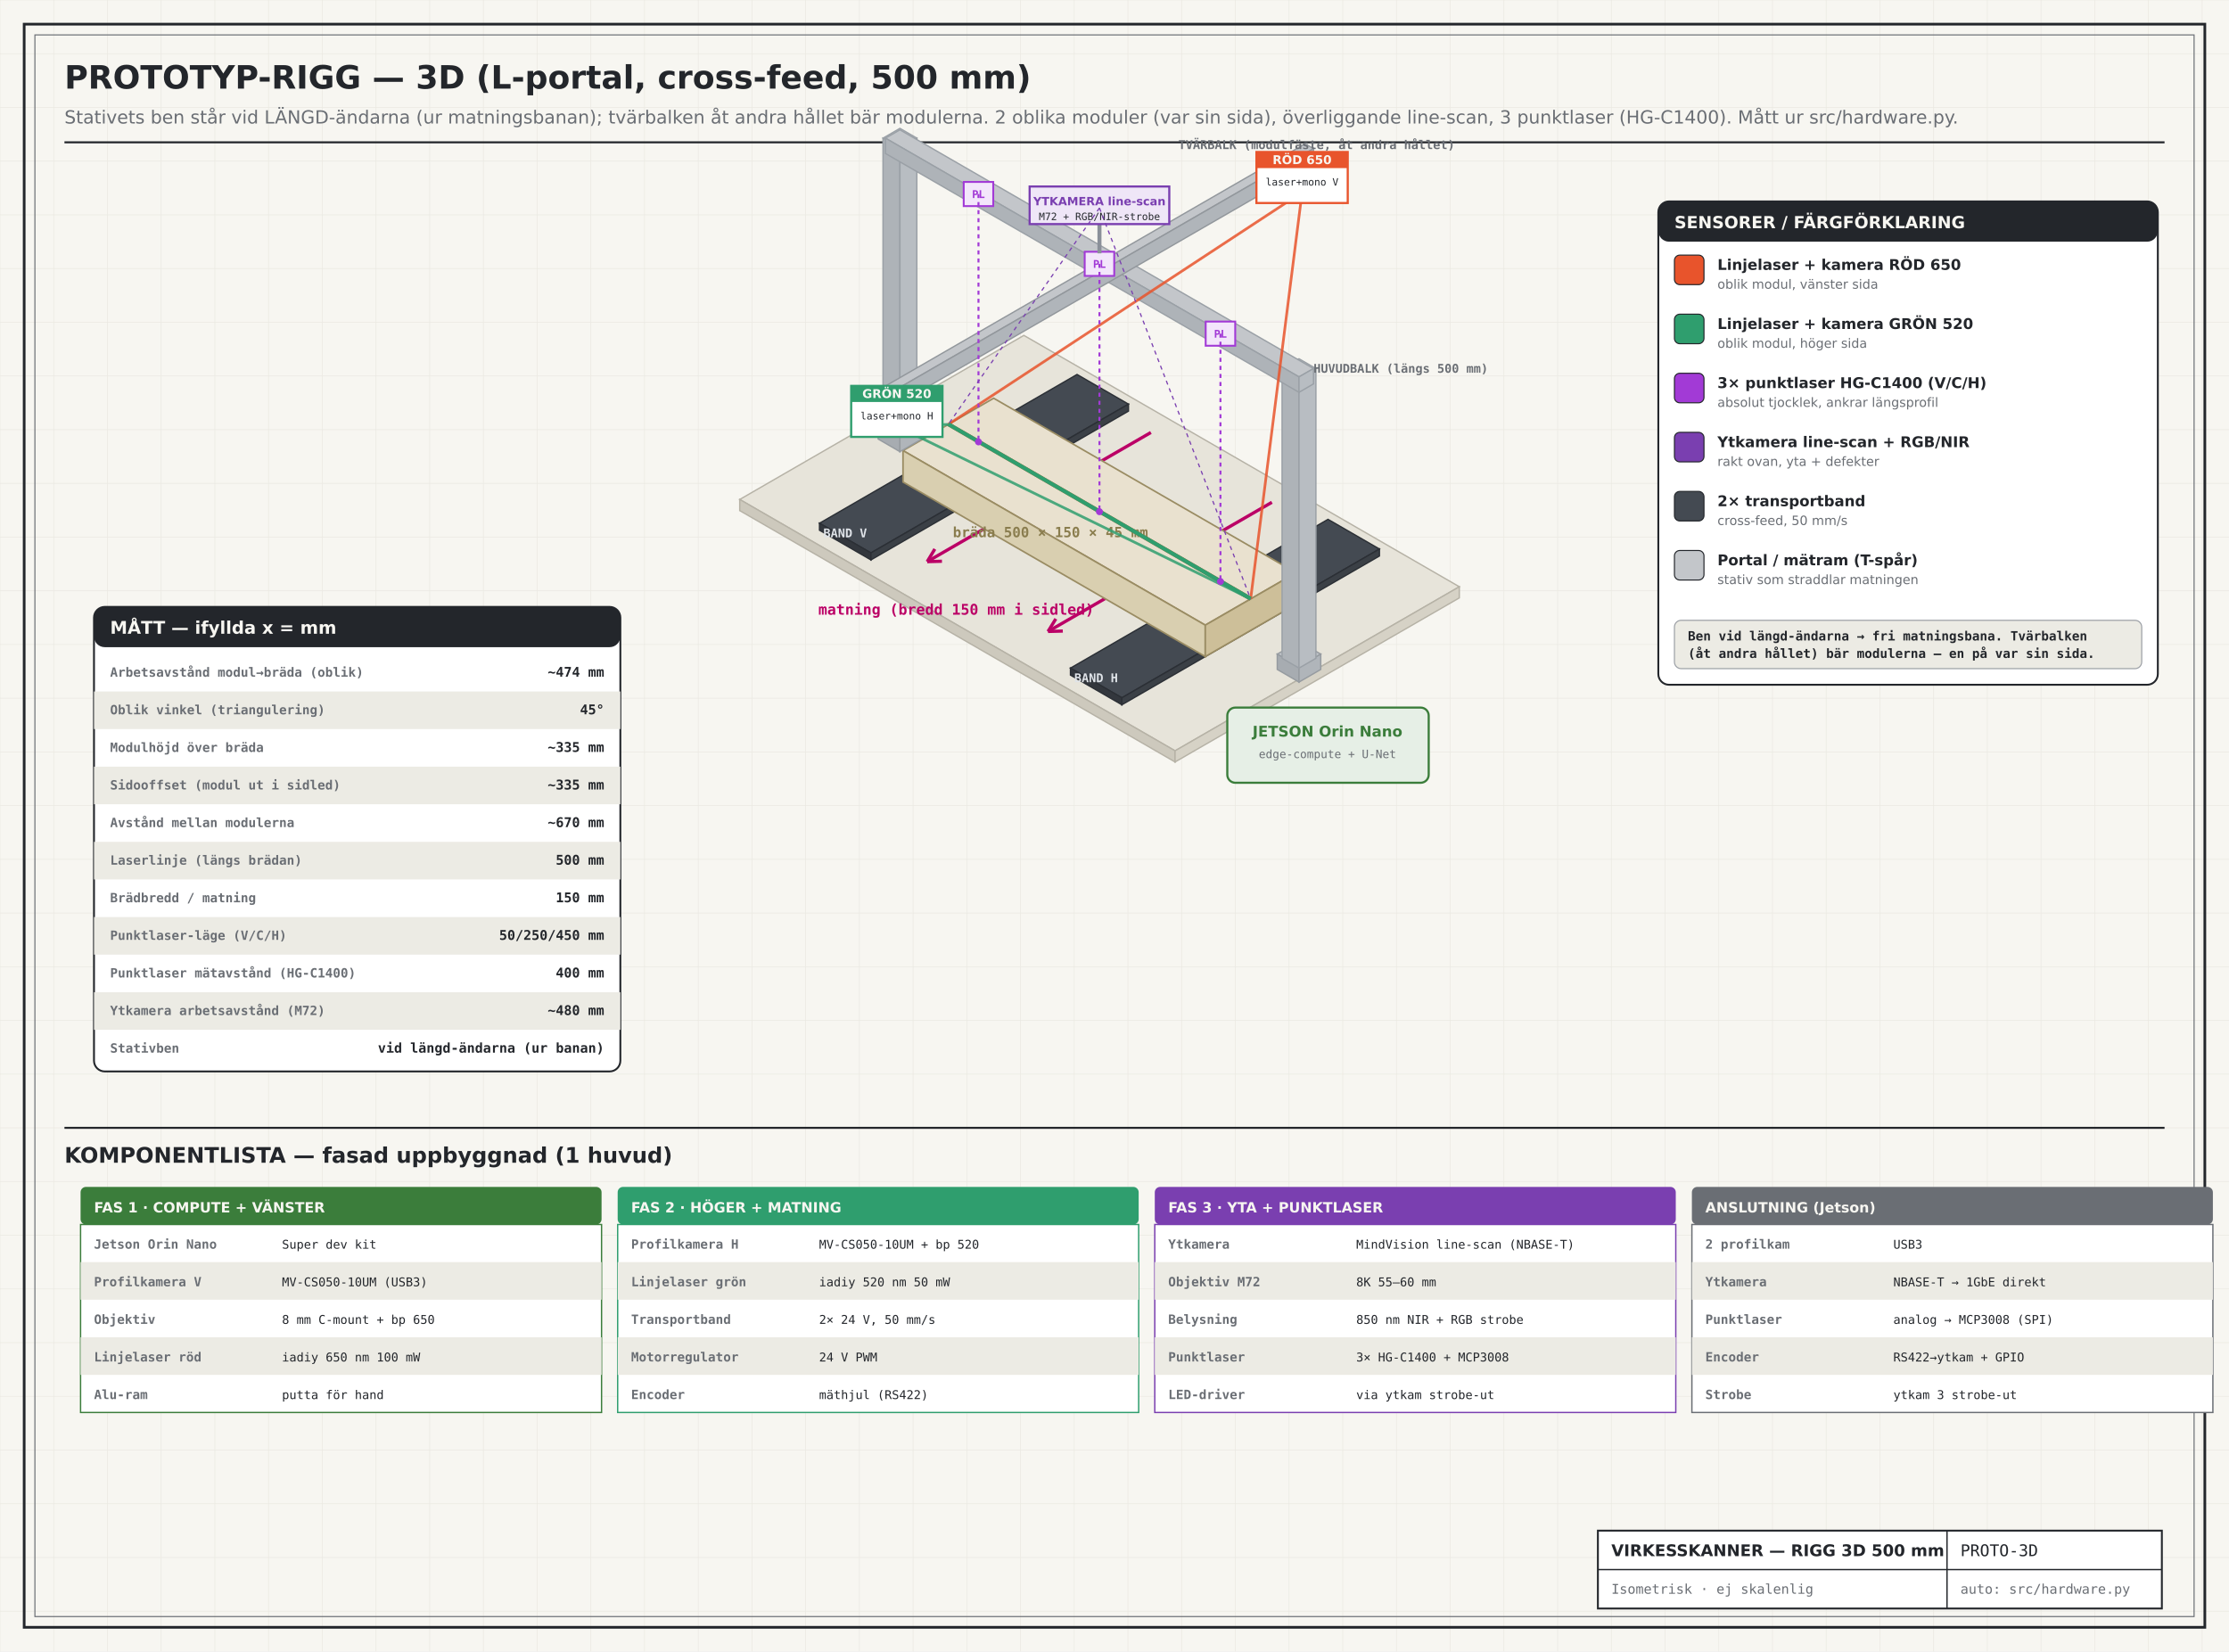
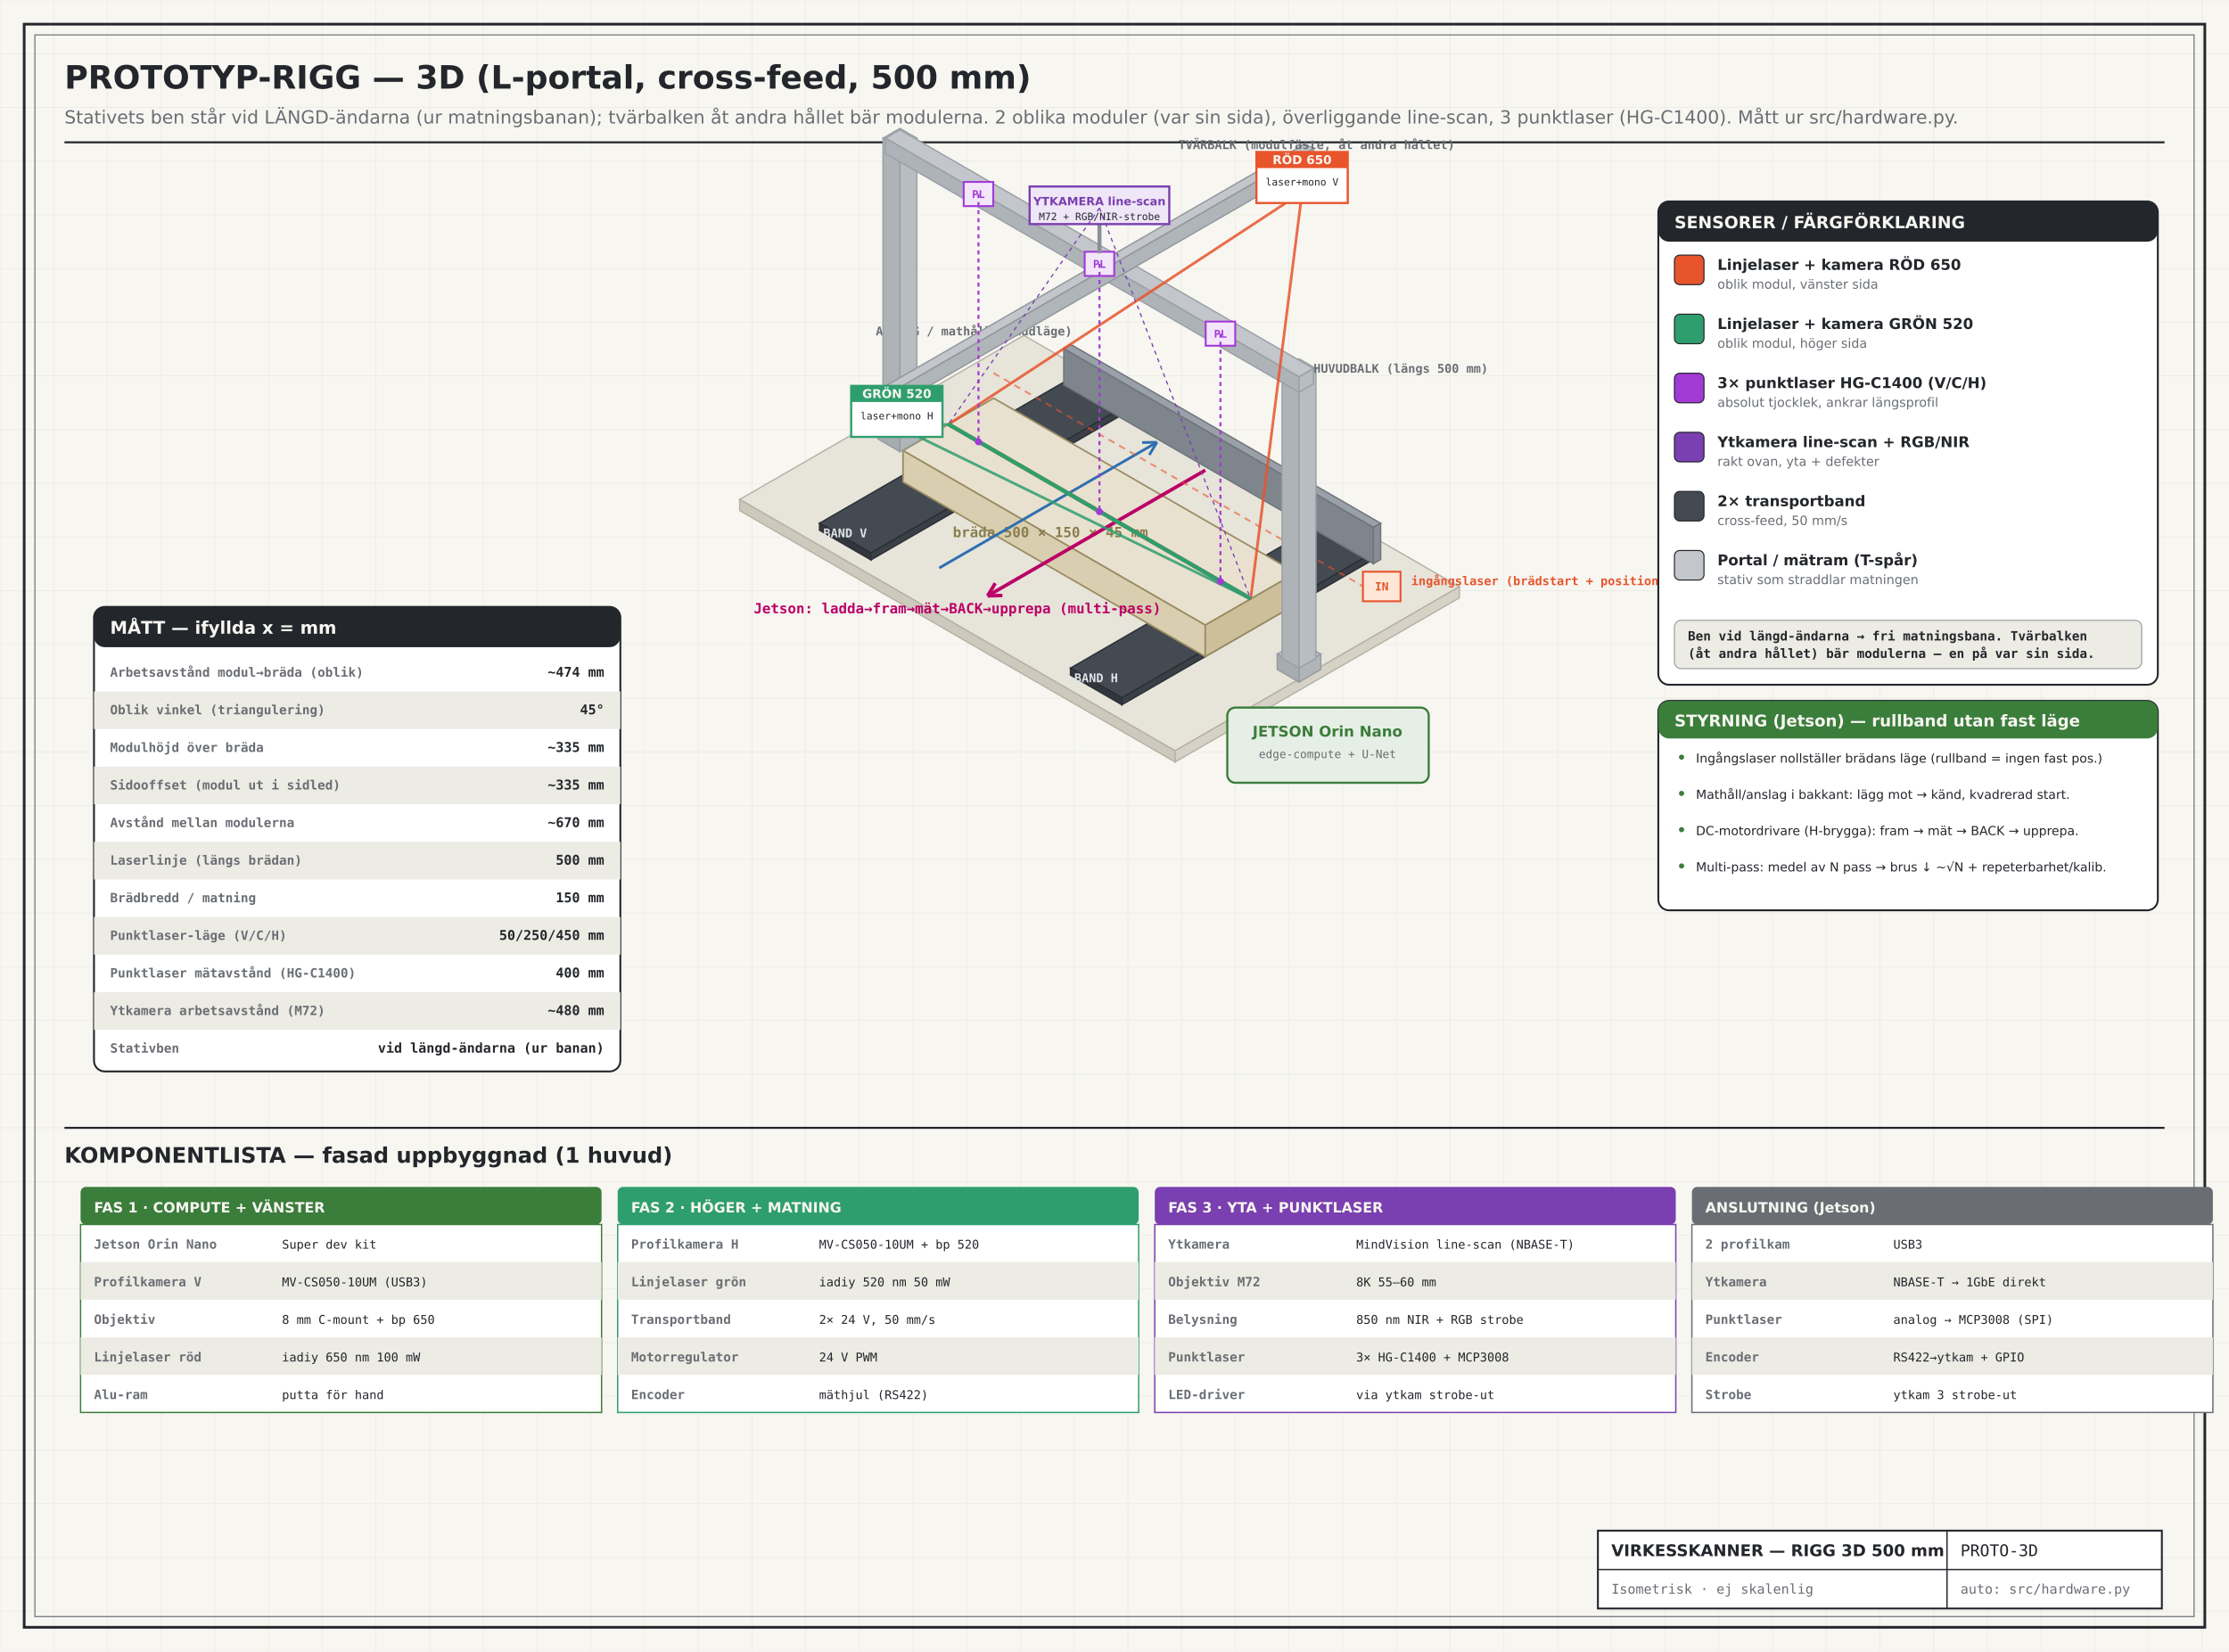
<svg xmlns="http://www.w3.org/2000/svg" width="1660" height="1230" viewBox="0 0 1660 1230" font-family="'IBM Plex Sans','DejaVu Sans',sans-serif">
  <rect width="1660" height="1230" fill="#f7f6f1" />
  <g opacity="0.5">
    <line x1="0.0" y1="0.0" x2="0.0" y2="1230.0" stroke="#dedcd3" stroke-width="0.5" opacity="1" />
    <line x1="40.0" y1="0.0" x2="40.0" y2="1230.0" stroke="#dedcd3" stroke-width="0.5" opacity="1" />
    <line x1="80.0" y1="0.0" x2="80.0" y2="1230.0" stroke="#dedcd3" stroke-width="0.5" opacity="1" />
    <line x1="120.0" y1="0.0" x2="120.0" y2="1230.0" stroke="#dedcd3" stroke-width="0.5" opacity="1" />
    <line x1="160.0" y1="0.0" x2="160.0" y2="1230.0" stroke="#dedcd3" stroke-width="0.5" opacity="1" />
    <line x1="200.0" y1="0.0" x2="200.0" y2="1230.0" stroke="#dedcd3" stroke-width="0.5" opacity="1" />
    <line x1="240.0" y1="0.0" x2="240.0" y2="1230.0" stroke="#dedcd3" stroke-width="0.5" opacity="1" />
    <line x1="280.0" y1="0.0" x2="280.0" y2="1230.0" stroke="#dedcd3" stroke-width="0.5" opacity="1" />
    <line x1="320.0" y1="0.0" x2="320.0" y2="1230.0" stroke="#dedcd3" stroke-width="0.5" opacity="1" />
    <line x1="360.0" y1="0.0" x2="360.0" y2="1230.0" stroke="#dedcd3" stroke-width="0.5" opacity="1" />
    <line x1="400.0" y1="0.0" x2="400.0" y2="1230.0" stroke="#dedcd3" stroke-width="0.5" opacity="1" />
    <line x1="440.0" y1="0.0" x2="440.0" y2="1230.0" stroke="#dedcd3" stroke-width="0.5" opacity="1" />
    <line x1="480.0" y1="0.0" x2="480.0" y2="1230.0" stroke="#dedcd3" stroke-width="0.5" opacity="1" />
    <line x1="520.0" y1="0.0" x2="520.0" y2="1230.0" stroke="#dedcd3" stroke-width="0.5" opacity="1" />
    <line x1="560.0" y1="0.0" x2="560.0" y2="1230.0" stroke="#dedcd3" stroke-width="0.5" opacity="1" />
    <line x1="600.0" y1="0.0" x2="600.0" y2="1230.0" stroke="#dedcd3" stroke-width="0.5" opacity="1" />
    <line x1="640.0" y1="0.0" x2="640.0" y2="1230.0" stroke="#dedcd3" stroke-width="0.5" opacity="1" />
    <line x1="680.0" y1="0.0" x2="680.0" y2="1230.0" stroke="#dedcd3" stroke-width="0.5" opacity="1" />
    <line x1="720.0" y1="0.0" x2="720.0" y2="1230.0" stroke="#dedcd3" stroke-width="0.5" opacity="1" />
    <line x1="760.0" y1="0.0" x2="760.0" y2="1230.0" stroke="#dedcd3" stroke-width="0.5" opacity="1" />
    <line x1="800.0" y1="0.0" x2="800.0" y2="1230.0" stroke="#dedcd3" stroke-width="0.5" opacity="1" />
    <line x1="840.0" y1="0.0" x2="840.0" y2="1230.0" stroke="#dedcd3" stroke-width="0.5" opacity="1" />
    <line x1="880.0" y1="0.0" x2="880.0" y2="1230.0" stroke="#dedcd3" stroke-width="0.5" opacity="1" />
    <line x1="920.0" y1="0.0" x2="920.0" y2="1230.0" stroke="#dedcd3" stroke-width="0.5" opacity="1" />
    <line x1="960.0" y1="0.0" x2="960.0" y2="1230.0" stroke="#dedcd3" stroke-width="0.5" opacity="1" />
    <line x1="1000.0" y1="0.0" x2="1000.0" y2="1230.0" stroke="#dedcd3" stroke-width="0.5" opacity="1" />
    <line x1="1040.0" y1="0.0" x2="1040.0" y2="1230.0" stroke="#dedcd3" stroke-width="0.5" opacity="1" />
    <line x1="1080.0" y1="0.0" x2="1080.0" y2="1230.0" stroke="#dedcd3" stroke-width="0.5" opacity="1" />
    <line x1="1120.0" y1="0.0" x2="1120.0" y2="1230.0" stroke="#dedcd3" stroke-width="0.5" opacity="1" />
    <line x1="1160.0" y1="0.0" x2="1160.0" y2="1230.0" stroke="#dedcd3" stroke-width="0.5" opacity="1" />
    <line x1="1200.0" y1="0.0" x2="1200.0" y2="1230.0" stroke="#dedcd3" stroke-width="0.5" opacity="1" />
    <line x1="1240.0" y1="0.0" x2="1240.0" y2="1230.0" stroke="#dedcd3" stroke-width="0.5" opacity="1" />
    <line x1="1280.0" y1="0.0" x2="1280.0" y2="1230.0" stroke="#dedcd3" stroke-width="0.5" opacity="1" />
    <line x1="1320.0" y1="0.0" x2="1320.0" y2="1230.0" stroke="#dedcd3" stroke-width="0.5" opacity="1" />
    <line x1="1360.0" y1="0.0" x2="1360.0" y2="1230.0" stroke="#dedcd3" stroke-width="0.5" opacity="1" />
    <line x1="1400.0" y1="0.0" x2="1400.0" y2="1230.0" stroke="#dedcd3" stroke-width="0.5" opacity="1" />
    <line x1="1440.0" y1="0.0" x2="1440.0" y2="1230.0" stroke="#dedcd3" stroke-width="0.5" opacity="1" />
    <line x1="1480.0" y1="0.0" x2="1480.0" y2="1230.0" stroke="#dedcd3" stroke-width="0.5" opacity="1" />
    <line x1="1520.0" y1="0.0" x2="1520.0" y2="1230.0" stroke="#dedcd3" stroke-width="0.5" opacity="1" />
    <line x1="1560.0" y1="0.0" x2="1560.0" y2="1230.0" stroke="#dedcd3" stroke-width="0.5" opacity="1" />
    <line x1="1600.0" y1="0.0" x2="1600.0" y2="1230.0" stroke="#dedcd3" stroke-width="0.5" opacity="1" />
    <line x1="1640.0" y1="0.0" x2="1640.0" y2="1230.0" stroke="#dedcd3" stroke-width="0.5" opacity="1" />
    <line x1="0.0" y1="0.0" x2="1660.0" y2="0.0" stroke="#dedcd3" stroke-width="0.5" opacity="1" />
    <line x1="0.0" y1="40.0" x2="1660.0" y2="40.0" stroke="#dedcd3" stroke-width="0.5" opacity="1" />
    <line x1="0.0" y1="80.0" x2="1660.0" y2="80.0" stroke="#dedcd3" stroke-width="0.5" opacity="1" />
    <line x1="0.0" y1="120.0" x2="1660.0" y2="120.0" stroke="#dedcd3" stroke-width="0.5" opacity="1" />
    <line x1="0.0" y1="160.0" x2="1660.0" y2="160.0" stroke="#dedcd3" stroke-width="0.5" opacity="1" />
    <line x1="0.0" y1="200.0" x2="1660.0" y2="200.0" stroke="#dedcd3" stroke-width="0.5" opacity="1" />
    <line x1="0.0" y1="240.0" x2="1660.0" y2="240.0" stroke="#dedcd3" stroke-width="0.5" opacity="1" />
    <line x1="0.0" y1="280.0" x2="1660.0" y2="280.0" stroke="#dedcd3" stroke-width="0.5" opacity="1" />
    <line x1="0.0" y1="320.0" x2="1660.0" y2="320.0" stroke="#dedcd3" stroke-width="0.5" opacity="1" />
    <line x1="0.0" y1="360.0" x2="1660.0" y2="360.0" stroke="#dedcd3" stroke-width="0.5" opacity="1" />
    <line x1="0.0" y1="400.0" x2="1660.0" y2="400.0" stroke="#dedcd3" stroke-width="0.5" opacity="1" />
    <line x1="0.0" y1="440.0" x2="1660.0" y2="440.0" stroke="#dedcd3" stroke-width="0.5" opacity="1" />
    <line x1="0.0" y1="480.0" x2="1660.0" y2="480.0" stroke="#dedcd3" stroke-width="0.5" opacity="1" />
    <line x1="0.0" y1="520.0" x2="1660.0" y2="520.0" stroke="#dedcd3" stroke-width="0.5" opacity="1" />
    <line x1="0.0" y1="560.0" x2="1660.0" y2="560.0" stroke="#dedcd3" stroke-width="0.5" opacity="1" />
    <line x1="0.0" y1="600.0" x2="1660.0" y2="600.0" stroke="#dedcd3" stroke-width="0.5" opacity="1" />
    <line x1="0.0" y1="640.0" x2="1660.0" y2="640.0" stroke="#dedcd3" stroke-width="0.5" opacity="1" />
    <line x1="0.0" y1="680.0" x2="1660.0" y2="680.0" stroke="#dedcd3" stroke-width="0.5" opacity="1" />
    <line x1="0.0" y1="720.0" x2="1660.0" y2="720.0" stroke="#dedcd3" stroke-width="0.5" opacity="1" />
    <line x1="0.0" y1="760.0" x2="1660.0" y2="760.0" stroke="#dedcd3" stroke-width="0.5" opacity="1" />
    <line x1="0.0" y1="800.0" x2="1660.0" y2="800.0" stroke="#dedcd3" stroke-width="0.5" opacity="1" />
    <line x1="0.0" y1="840.0" x2="1660.0" y2="840.0" stroke="#dedcd3" stroke-width="0.5" opacity="1" />
    <line x1="0.0" y1="880.0" x2="1660.0" y2="880.0" stroke="#dedcd3" stroke-width="0.5" opacity="1" />
    <line x1="0.0" y1="920.0" x2="1660.0" y2="920.0" stroke="#dedcd3" stroke-width="0.5" opacity="1" />
    <line x1="0.0" y1="960.0" x2="1660.0" y2="960.0" stroke="#dedcd3" stroke-width="0.5" opacity="1" />
    <line x1="0.0" y1="1000.0" x2="1660.0" y2="1000.0" stroke="#dedcd3" stroke-width="0.5" opacity="1" />
    <line x1="0.0" y1="1040.0" x2="1660.0" y2="1040.0" stroke="#dedcd3" stroke-width="0.5" opacity="1" />
    <line x1="0.0" y1="1080.0" x2="1660.0" y2="1080.0" stroke="#dedcd3" stroke-width="0.5" opacity="1" />
    <line x1="0.0" y1="1120.0" x2="1660.0" y2="1120.0" stroke="#dedcd3" stroke-width="0.5" opacity="1" />
    <line x1="0.0" y1="1160.0" x2="1660.0" y2="1160.0" stroke="#dedcd3" stroke-width="0.5" opacity="1" />
    <line x1="0.0" y1="1200.0" x2="1660.0" y2="1200.0" stroke="#dedcd3" stroke-width="0.5" opacity="1" />
  </g>
  <rect x="18" y="18" width="1624" height="1194" fill="none" stroke="#23262b" stroke-width="2" />
  <rect x="26" y="26" width="1608" height="1178" fill="none" stroke="#6a6e74" stroke-width="0.8" />
  <text x="48.0" y="66.0" font-family="'IBM Plex Sans','DejaVu Sans',sans-serif" font-size="24" font-weight="700" fill="#23262b" text-anchor="start">PROTOTYP-RIGG — 3D (L-portal, cross-feed, 500 mm)</text>
  <text x="48.0" y="92.0" font-family="'IBM Plex Sans','DejaVu Sans',sans-serif" font-size="13.5" font-weight="400" fill="#6a6e74" text-anchor="start">Stativets ben står vid LÄNGD-ändarna (ur matningsbanan); tvärbalken åt andra hållet bär modulerna. 2 oblika moduler (var sin sida), överliggande line-scan, 3 punktlaser (HG-C1400). Mått ur src/hardware.py.</text>
  <line x1="48" y1="106" x2="1612" y2="106" stroke="#23262b" stroke-width="1.5" />
  <polygon points="762.5,249.8 1086.8,437.0 875.1,559.2 550.9,372.0" fill="#e7e4da" stroke="#b6b2a6" stroke-width="1" opacity="1" />
  <polygon points="550.9,372.0 875.1,559.2 875.1,567.5 550.9,380.3" fill="#cdc9bd" stroke="#b6b2a6" stroke-width="1" opacity="1" />
  <polygon points="1086.8,437.0 875.1,559.2 875.1,567.5 1086.8,445.3" fill="#d6d2c6" stroke="#b6b2a6" stroke-width="1" opacity="1" />
  <polygon points="802.1,278.9 840.4,301.0 648.6,411.8 610.3,389.7" fill="#444a52" stroke="#2b2f35" stroke-width="1" opacity="1" />
  <polygon points="610.3,389.7 648.6,411.8 648.6,417.0 610.3,394.9" fill="#33373d" stroke="#2b2f35" stroke-width="1" opacity="1" />
  <polygon points="840.4,301.0 648.6,411.8 648.6,417.0 840.4,306.2" fill="#3b4046" stroke="#2b2f35" stroke-width="1" opacity="1" />
  <text x="629.4" y="400.2" font-family="'IBM Plex Mono','DejaVu Sans Mono',monospace" font-size="9" font-weight="700" fill="#dfe3e8" text-anchor="middle">BAND V</text>
  <polygon points="989.0,386.8 1027.3,408.9 835.5,519.7 797.2,497.6" fill="#444a52" stroke="#2b2f35" stroke-width="1" opacity="1" />
  <polygon points="797.2,497.6 835.5,519.7 835.5,524.9 797.2,502.8" fill="#33373d" stroke="#2b2f35" stroke-width="1" opacity="1" />
  <polygon points="1027.3,408.9 835.5,519.7 835.5,524.9 1027.3,414.1" fill="#3b4046" stroke="#2b2f35" stroke-width="1" opacity="1" />
  <text x="816.3" y="508.1" font-family="'IBM Plex Mono','DejaVu Sans Mono',monospace" font-size="9" font-weight="700" fill="#dfe3e8" text-anchor="middle">BAND H</text>
-   <line x1="857.1" y1="322.1" x2="690.5" y2="418.3" stroke="#b06" stroke-width="2.4" opacity="1" />
-   <line x1="690.5" y1="418.3" x2="696.2" y2="408.9" stroke="#b06" stroke-width="2.4" opacity="1" />
-   <line x1="690.5" y1="418.3" x2="701.5" y2="418.0" stroke="#b06" stroke-width="2.4" opacity="1" />
-   <line x1="947.2" y1="374.1" x2="780.5" y2="470.3" stroke="#b06" stroke-width="2.4" opacity="1" />
-   <line x1="780.5" y1="470.3" x2="786.3" y2="460.9" stroke="#b06" stroke-width="2.4" opacity="1" />
-   <line x1="780.5" y1="470.3" x2="791.5" y2="470.0" stroke="#b06" stroke-width="2.4" opacity="1" />
-   <text x="712.1" y="457.8" font-family="'IBM Plex Mono','DejaVu Sans Mono',monospace" font-size="11" font-weight="700" fill="#b06" text-anchor="middle">matning (bredd 150 mm i sidled)</text>
+   <polygon points="797.6,256.6 1028.2,389.7 1022.8,392.8 792.2,259.7" fill="#9aa0a8" stroke="#6e747b" stroke-width="1" opacity="1" />
+   <polygon points="792.2,259.7 1022.8,392.8 1022.8,419.8 792.2,286.7" fill="#7f858c" stroke="#6e747b" stroke-width="1" opacity="1" />
+   <polygon points="1028.2,389.7 1022.8,392.8 1022.8,419.8 1028.2,416.7" fill="#888e95" stroke="#6e747b" stroke-width="1" opacity="1" />
+   <text x="798.5" y="249.8" font-family="'IBM Plex Mono','DejaVu Sans Mono',monospace" font-size="9" font-weight="700" fill="#6a6e74" text-anchor="end">ANSLAG / mathåll (laddläge)</text>
  <polygon points="740.0,296.6 965.2,426.6 897.6,465.6 672.5,335.6" fill="#e9e1cf" stroke="#9a8c63" stroke-width="1.2" opacity="1" />
  <polygon points="672.5,335.6 897.6,465.6 897.6,489.0 672.5,359.0" fill="#d9cfb0" stroke="#9a8c63" stroke-width="1.2" opacity="1" />
  <polygon points="965.2,426.6 897.6,465.6 897.6,489.0 965.2,450.0" fill="#cdbf99" stroke="#9a8c63" stroke-width="1.2" opacity="1" />
  <text x="782.3" y="400.1" font-family="'IBM Plex Mono','DejaVu Sans Mono',monospace" font-size="10.5" font-weight="700" fill="#8a7d4e" text-anchor="middle">bräda 500 × 150 × 45 mm</text>
+   <line x1="897.6" y1="350.2" x2="735.5" y2="443.8" stroke="#b06" stroke-width="2.6" opacity="1" />
+   <line x1="735.5" y1="443.8" x2="741.2" y2="434.4" stroke="#b06" stroke-width="2.6" opacity="1" />
+   <line x1="735.5" y1="443.8" x2="746.5" y2="443.5" stroke="#b06" stroke-width="2.6" opacity="1" />
+   <line x1="699.5" y1="423.0" x2="861.6" y2="329.4" stroke="#2f6fb0" stroke-width="2.0" opacity="1" />
+   <line x1="861.6" y1="329.4" x2="855.9" y2="338.8" stroke="#2f6fb0" stroke-width="2.0" opacity="1" />
+   <line x1="861.6" y1="329.4" x2="850.6" y2="329.6" stroke="#2f6fb0" stroke-width="2.0" opacity="1" />
+   <text x="713.0" y="456.8" font-family="'IBM Plex Mono','DejaVu Sans Mono',monospace" font-size="10.5" font-weight="700" fill="#b06" text-anchor="middle">Jetson: ladda→fram→mät→BACK→upprepa (multi-pass)</text>
+   <line x1="1017.0" y1="437.8" x2="737.7" y2="276.6" stroke="#e8542c" stroke-width="1.4" stroke-dasharray="5 4" opacity="0.6" />
+   <polygon points="1015.0,425.8 1043.0,425.8 1043.0,447.8 1015.0,447.8" fill="#ffe7d8" stroke="#e8542c" stroke-width="1.4" opacity="1" />
+   <text x="1029.0" y="439.8" font-family="'IBM Plex Mono','DejaVu Sans Mono',monospace" font-size="8.5" font-weight="700" fill="#e8542c" text-anchor="middle">IN</text>
+   <text x="1051.0" y="435.8" font-family="'IBM Plex Mono','DejaVu Sans Mono',monospace" font-size="9" font-weight="700" fill="#e8542c" text-anchor="start">ingångslaser (brädstart + position)</text>
  <polygon points="670.2,306.2 686.4,315.6 670.2,324.9 654.0,315.6" fill="#bfc3c8" stroke="#969ba0" stroke-width="1" opacity="1" />
  <polygon points="654.0,315.6 670.2,324.9 670.2,336.4 654.0,327.0" fill="#a7acb1" stroke="#969ba0" stroke-width="1" opacity="1" />
  <polygon points="686.4,315.6 670.2,324.9 670.2,336.4 686.4,327.0" fill="#b0b5ba" stroke="#969ba0" stroke-width="1" opacity="1" />
  <polygon points="670.2,95.6 682.8,102.9 670.2,110.2 657.6,102.9" fill="#c3c6ca" stroke="#9aa0a6" stroke-width="1" opacity="1" />
  <polygon points="657.6,102.9 670.2,110.2 670.2,326.0 657.6,318.7" fill="#aeb3b8" stroke="#9aa0a6" stroke-width="1" opacity="1" />
  <polygon points="682.8,102.9 670.2,110.2 670.2,326.0 682.8,318.7" fill="#b8bdc2" stroke="#9aa0a6" stroke-width="1" opacity="1" />
  <polygon points="967.4,477.8 983.6,487.2 967.4,496.5 951.2,487.2" fill="#bfc3c8" stroke="#969ba0" stroke-width="1" opacity="1" />
  <polygon points="951.2,487.2 967.4,496.5 967.4,508.0 951.2,498.6" fill="#a7acb1" stroke="#969ba0" stroke-width="1" opacity="1" />
  <polygon points="983.6,487.2 967.4,496.5 967.4,508.0 983.6,498.6" fill="#b0b5ba" stroke="#969ba0" stroke-width="1" opacity="1" />
  <polygon points="967.4,267.2 980.0,274.5 967.4,281.8 954.8,274.5" fill="#c3c6ca" stroke="#9aa0a6" stroke-width="1" opacity="1" />
  <polygon points="954.8,274.5 967.4,281.8 967.4,497.6 954.8,490.3" fill="#aeb3b8" stroke="#9aa0a6" stroke-width="1" opacity="1" />
  <polygon points="980.0,274.5 967.4,281.8 967.4,497.6 980.0,490.3" fill="#b8bdc2" stroke="#9aa0a6" stroke-width="1" opacity="1" />
  <polygon points="670.2,96.7 978.2,274.5 967.4,280.7 659.4,102.9" fill="#c3c6ca" stroke="#9aa0a6" stroke-width="1" opacity="1" />
  <polygon points="659.4,102.9 967.4,280.7 967.4,292.2 659.4,114.3" fill="#aeb3b8" stroke="#9aa0a6" stroke-width="1" opacity="1" />
  <polygon points="978.2,274.5 967.4,280.7 967.4,292.2 978.2,285.9" fill="#b8bdc2" stroke="#9aa0a6" stroke-width="1" opacity="1" />
  <text x="978.2" y="277.6" font-family="'IBM Plex Mono','DejaVu Sans Mono',monospace" font-size="9" font-weight="700" fill="#6a6e74" text-anchor="start">HUVUDBALK (längs 500 mm)</text>
  <polygon points="971.9,107.1 978.2,110.7 665.7,291.1 659.4,287.5" fill="#c3c6ca" stroke="#92979c" stroke-width="1" opacity="1" />
  <polygon points="659.4,287.5 665.7,291.1 665.7,302.6 659.4,298.9" fill="#a6abb0" stroke="#92979c" stroke-width="1" opacity="1" />
  <polygon points="978.2,110.7 665.7,291.1 665.7,302.6 978.2,122.1" fill="#b0b5ba" stroke="#92979c" stroke-width="1" opacity="1" />
  <text x="980.5" y="111.0" font-family="'IBM Plex Mono','DejaVu Sans Mono',monospace" font-size="9" font-weight="700" fill="#6a6e74" text-anchor="middle">TVÄRBALK (modulfäste, åt andra hållet)</text>
  <line x1="969.7" y1="117.7" x2="969.7" y2="143.2" stroke="#8a9099" stroke-width="2.6" opacity="1" />
  <line x1="969.7" y1="143.2" x2="706.2" y2="316.1" stroke="#e8542c" stroke-width="2.0" opacity="0.85" />
  <line x1="969.7" y1="143.2" x2="931.4" y2="446.1" stroke="#e8542c" stroke-width="2.0" opacity="0.85" />
  <line x1="706.2" y1="315.9" x2="931.4" y2="445.9" stroke="#e8542c" stroke-width="3" opacity="1" />
  <polygon points="935.7,113.2 1003.7,113.2 1003.7,151.2 935.7,151.2" fill="#fff" stroke="#e8542c" stroke-width="1.6" opacity="1" />
  <polygon points="935.7,113.2 1003.7,113.2 1003.7,125.2 935.7,125.2" fill="#e8542c" stroke="#e8542c" stroke-width="0" opacity="1" />
  <text x="969.7" y="122.2" font-family="'IBM Plex Sans','DejaVu Sans',sans-serif" font-size="9" font-weight="700" fill="#f7f6f1" text-anchor="middle">RÖD 650</text>
  <text x="969.7" y="138.2" font-family="'IBM Plex Mono','DejaVu Sans Mono',monospace" font-size="7.5" font-weight="400" fill="#23262b" text-anchor="middle">laser+mono V</text>
  <line x1="667.9" y1="291.9" x2="667.9" y2="317.4" stroke="#8a9099" stroke-width="2.6" opacity="1" />
  <line x1="667.9" y1="317.4" x2="706.2" y2="316.1" stroke="#2f9e6e" stroke-width="2.0" opacity="0.85" />
  <line x1="667.9" y1="317.4" x2="931.4" y2="446.1" stroke="#2f9e6e" stroke-width="2.0" opacity="0.85" />
  <line x1="706.2" y1="315.9" x2="931.4" y2="445.9" stroke="#2f9e6e" stroke-width="3" opacity="1" />
  <polygon points="633.9,287.4 701.9,287.4 701.9,325.4 633.9,325.4" fill="#fff" stroke="#2f9e6e" stroke-width="1.6" opacity="1" />
  <polygon points="633.9,287.4 701.9,287.4 701.9,299.4 633.9,299.4" fill="#2f9e6e" stroke="#2f9e6e" stroke-width="0" opacity="1" />
  <text x="667.9" y="296.4" font-family="'IBM Plex Sans','DejaVu Sans',sans-serif" font-size="9" font-weight="700" fill="#f7f6f1" text-anchor="middle">GRÖN 520</text>
  <text x="667.9" y="312.4" font-family="'IBM Plex Mono','DejaVu Sans Mono',monospace" font-size="7.5" font-weight="400" fill="#23262b" text-anchor="middle">laser+mono H</text>
  <line x1="728.7" y1="142.9" x2="728.7" y2="144.5" stroke="#8a9099" stroke-width="2" opacity="1" />
  <polygon points="717.7,135.5 739.7,135.5 739.7,153.5 717.7,153.5" fill="#f3e6fb" stroke="#a23ad6" stroke-width="1.4" opacity="1" />
  <text x="728.7" y="147.5" font-family="'IBM Plex Mono','DejaVu Sans Mono',monospace" font-size="8" font-weight="700" fill="#a23ad6" text-anchor="middle">PL</text>
  <line x1="728.7" y1="144.5" x2="728.7" y2="329.1" stroke="#a23ad6" stroke-width="1.5" stroke-dasharray="3 3" opacity="1" />
  <circle cx="728.7" cy="329.1" r="2.6" fill="#a23ad6" stroke="#23262b" stroke-width="0" />
  <line x1="818.8" y1="194.9" x2="818.8" y2="196.5" stroke="#8a9099" stroke-width="2" opacity="1" />
  <polygon points="807.8,187.5 829.8,187.5 829.8,205.5 807.8,205.5" fill="#f3e6fb" stroke="#a23ad6" stroke-width="1.4" opacity="1" />
  <text x="818.8" y="199.5" font-family="'IBM Plex Mono','DejaVu Sans Mono',monospace" font-size="8" font-weight="700" fill="#a23ad6" text-anchor="middle">PL</text>
  <line x1="818.8" y1="196.5" x2="818.8" y2="381.1" stroke="#a23ad6" stroke-width="1.5" stroke-dasharray="3 3" opacity="1" />
  <circle cx="818.8" cy="381.1" r="2.6" fill="#a23ad6" stroke="#23262b" stroke-width="0" />
  <line x1="908.9" y1="246.9" x2="908.9" y2="248.5" stroke="#8a9099" stroke-width="2" opacity="1" />
  <polygon points="897.9,239.5 919.9,239.5 919.9,257.5 897.9,257.5" fill="#f3e6fb" stroke="#a23ad6" stroke-width="1.4" opacity="1" />
  <text x="908.9" y="251.5" font-family="'IBM Plex Mono','DejaVu Sans Mono',monospace" font-size="8" font-weight="700" fill="#a23ad6" text-anchor="middle">PL</text>
  <line x1="908.9" y1="248.5" x2="908.9" y2="433.1" stroke="#a23ad6" stroke-width="1.5" stroke-dasharray="3 3" opacity="1" />
  <circle cx="908.9" cy="433.1" r="2.6" fill="#a23ad6" stroke="#23262b" stroke-width="0" />
  <line x1="818.8" y1="188.7" x2="818.8" y2="154.9" stroke="#8a9099" stroke-width="3" opacity="1" />
  <polygon points="766.8,138.9 870.8,138.9 870.8,166.9 766.8,166.9" fill="#efe6f7" stroke="#7a3fb0" stroke-width="1.6" opacity="1" />
  <text x="818.8" y="152.9" font-family="'IBM Plex Sans','DejaVu Sans',sans-serif" font-size="8.5" font-weight="700" fill="#7a3fb0" text-anchor="middle">YTKAMERA line-scan</text>
  <text x="818.8" y="163.9" font-family="'IBM Plex Mono','DejaVu Sans Mono',monospace" font-size="7.5" font-weight="400" fill="#23262b" text-anchor="middle">M72 + RGB/NIR-strobe</text>
  <line x1="818.8" y1="154.9" x2="706.2" y2="316.1" stroke="#7a3fb0" stroke-width="0.9" stroke-dasharray="3 3" opacity="1" />
  <line x1="818.8" y1="154.9" x2="931.4" y2="446.1" stroke="#7a3fb0" stroke-width="0.9" stroke-dasharray="3 3" opacity="1" />
  <rect x="914" y="527" width="150" height="56" rx="6" fill="#e6efe6" stroke="#3b7d3b" stroke-width="1.6" />
  <text x="988.6" y="548.6" font-family="'IBM Plex Sans','DejaVu Sans',sans-serif" font-size="11" font-weight="700" fill="#3b7d3b" text-anchor="middle">JETSON Orin Nano</text>
  <text x="988.6" y="564.6" font-family="'IBM Plex Mono','DejaVu Sans Mono',monospace" font-size="8.5" font-weight="400" fill="#6a6e74" text-anchor="middle">edge-compute + U-Net</text>
  <rect x="1235" y="150" width="372" height="360" rx="8" fill="#fff" stroke="#23262b" stroke-width="1.4" />
  <rect x="1235" y="150" width="372" height="30" rx="8" fill="#23262b" />
  <text x="1247.0" y="170.0" font-family="'IBM Plex Sans','DejaVu Sans',sans-serif" font-size="12.5" font-weight="700" fill="#f7f6f1" text-anchor="start">SENSORER / FÄRGFÖRKLARING</text>
  <rect x="1247" y="190" width="22" height="22" rx="4" fill="#e8542c" stroke="#23262b" stroke-width="0.8" />
  <text x="1279.0" y="201.0" font-family="'IBM Plex Sans','DejaVu Sans',sans-serif" font-size="11" font-weight="700" fill="#23262b" text-anchor="start">Linjelaser + kamera RÖD 650</text>
  <text x="1279.0" y="215.0" font-family="'IBM Plex Sans','DejaVu Sans',sans-serif" font-size="9.5" font-weight="400" fill="#6a6e74" text-anchor="start">oblik modul, vänster sida</text>
  <rect x="1247" y="234" width="22" height="22" rx="4" fill="#2f9e6e" stroke="#23262b" stroke-width="0.8" />
  <text x="1279.0" y="245.0" font-family="'IBM Plex Sans','DejaVu Sans',sans-serif" font-size="11" font-weight="700" fill="#23262b" text-anchor="start">Linjelaser + kamera GRÖN 520</text>
  <text x="1279.0" y="259.0" font-family="'IBM Plex Sans','DejaVu Sans',sans-serif" font-size="9.5" font-weight="400" fill="#6a6e74" text-anchor="start">oblik modul, höger sida</text>
  <rect x="1247" y="278" width="22" height="22" rx="4" fill="#a23ad6" stroke="#23262b" stroke-width="0.8" />
  <text x="1279.0" y="289.0" font-family="'IBM Plex Sans','DejaVu Sans',sans-serif" font-size="11" font-weight="700" fill="#23262b" text-anchor="start">3× punktlaser HG-C1400 (V/C/H)</text>
  <text x="1279.0" y="303.0" font-family="'IBM Plex Sans','DejaVu Sans',sans-serif" font-size="9.5" font-weight="400" fill="#6a6e74" text-anchor="start">absolut tjocklek, ankrar längsprofil</text>
  <rect x="1247" y="322" width="22" height="22" rx="4" fill="#7a3fb0" stroke="#23262b" stroke-width="0.8" />
  <text x="1279.0" y="333.0" font-family="'IBM Plex Sans','DejaVu Sans',sans-serif" font-size="11" font-weight="700" fill="#23262b" text-anchor="start">Ytkamera line-scan + RGB/NIR</text>
  <text x="1279.0" y="347.0" font-family="'IBM Plex Sans','DejaVu Sans',sans-serif" font-size="9.5" font-weight="400" fill="#6a6e74" text-anchor="start">rakt ovan, yta + defekter</text>
  <rect x="1247" y="366" width="22" height="22" rx="4" fill="#444a52" stroke="#23262b" stroke-width="0.8" />
  <text x="1279.0" y="377.0" font-family="'IBM Plex Sans','DejaVu Sans',sans-serif" font-size="11" font-weight="700" fill="#23262b" text-anchor="start">2× transportband</text>
  <text x="1279.0" y="391.0" font-family="'IBM Plex Sans','DejaVu Sans',sans-serif" font-size="9.5" font-weight="400" fill="#6a6e74" text-anchor="start">cross-feed, 50 mm/s</text>
  <rect x="1247" y="410" width="22" height="22" rx="4" fill="#c3c6ca" stroke="#23262b" stroke-width="0.8" />
  <text x="1279.0" y="421.0" font-family="'IBM Plex Sans','DejaVu Sans',sans-serif" font-size="11" font-weight="700" fill="#23262b" text-anchor="start">Portal / mätram (T-spår)</text>
  <text x="1279.0" y="435.0" font-family="'IBM Plex Sans','DejaVu Sans',sans-serif" font-size="9.5" font-weight="400" fill="#6a6e74" text-anchor="start">stativ som straddlar matningen</text>
  <rect x="1247" y="462" width="348" height="36" rx="5" fill="#ecebe4" stroke="#9a9ea4" stroke-width="0.8" />
  <text x="1257.0" y="477.0" font-family="'IBM Plex Mono','DejaVu Sans Mono',monospace" font-size="9.5" font-weight="700" fill="#23262b" text-anchor="start">Ben vid längd-ändarna → fri matningsbana. Tvärbalken</text>
  <text x="1257.0" y="490.0" font-family="'IBM Plex Mono','DejaVu Sans Mono',monospace" font-size="9.5" font-weight="700" fill="#23262b" text-anchor="start">(åt andra hållet) bär modulerna — en på var sin sida.</text>
+   <rect x="1235" y="522" width="372" height="156" rx="8" fill="#fff" stroke="#23262b" stroke-width="1.4" />
+   <rect x="1235" y="522" width="372" height="28" rx="8" fill="#3b7d3b" />
+   <text x="1247.0" y="541.0" font-family="'IBM Plex Sans','DejaVu Sans',sans-serif" font-size="12" font-weight="700" fill="#f7f6f1" text-anchor="start">STYRNING (Jetson) — rullband utan fast läge</text>
+   <text x="1249.0" y="568.0" font-family="'IBM Plex Mono','DejaVu Sans Mono',monospace" font-size="11" font-weight="700" fill="#3b7d3b" text-anchor="start">•</text>
+   <text x="1263.0" y="568.0" font-family="'IBM Plex Sans','DejaVu Sans',sans-serif" font-size="9.3" font-weight="400" fill="#23262b" text-anchor="start">Ingångslaser nollställer brädans läge (rullband = ingen fast pos.)</text>
+   <text x="1249.0" y="595.0" font-family="'IBM Plex Mono','DejaVu Sans Mono',monospace" font-size="11" font-weight="700" fill="#3b7d3b" text-anchor="start">•</text>
+   <text x="1263.0" y="595.0" font-family="'IBM Plex Sans','DejaVu Sans',sans-serif" font-size="9.3" font-weight="400" fill="#23262b" text-anchor="start">Mathåll/anslag i bakkant: lägg mot → känd, kvadrerad start.</text>
+   <text x="1249.0" y="622.0" font-family="'IBM Plex Mono','DejaVu Sans Mono',monospace" font-size="11" font-weight="700" fill="#3b7d3b" text-anchor="start">•</text>
+   <text x="1263.0" y="622.0" font-family="'IBM Plex Sans','DejaVu Sans',sans-serif" font-size="9.3" font-weight="400" fill="#23262b" text-anchor="start">DC-motordrivare (H-brygga): fram → mät → BACK → upprepa.</text>
+   <text x="1249.0" y="649.0" font-family="'IBM Plex Mono','DejaVu Sans Mono',monospace" font-size="11" font-weight="700" fill="#3b7d3b" text-anchor="start">•</text>
+   <text x="1263.0" y="649.0" font-family="'IBM Plex Sans','DejaVu Sans',sans-serif" font-size="9.3" font-weight="400" fill="#23262b" text-anchor="start">Multi-pass: medel av N pass → brus ↓ ~√N + repeterbarhet/kalib.</text>
  <rect x="70" y="452" width="392" height="346" rx="8" fill="#fff" stroke="#23262b" stroke-width="1.4" />
  <rect x="70" y="452" width="392" height="30" rx="8" fill="#23262b" />
  <text x="82.0" y="472.0" font-family="'IBM Plex Sans','DejaVu Sans',sans-serif" font-size="13" font-weight="700" fill="#f7f6f1" text-anchor="start">MÅTT — ifyllda x = mm</text>
  <text x="82.0" y="504.0" font-family="'IBM Plex Mono','DejaVu Sans Mono',monospace" font-size="9.5" font-weight="700" fill="#6a6e74" text-anchor="start">Arbetsavstånd modul→bräda (oblik)</text>
  <text x="450.0" y="504.0" font-family="'IBM Plex Mono','DejaVu Sans Mono',monospace" font-size="10" font-weight="700" fill="#23262b" text-anchor="end">~474 mm</text>
  <rect x="70" y="515" width="392" height="28" fill="#ecebe4" />
  <text x="82.0" y="532.0" font-family="'IBM Plex Mono','DejaVu Sans Mono',monospace" font-size="9.5" font-weight="700" fill="#6a6e74" text-anchor="start">Oblik vinkel (triangulering)</text>
  <text x="450.0" y="532.0" font-family="'IBM Plex Mono','DejaVu Sans Mono',monospace" font-size="10" font-weight="700" fill="#23262b" text-anchor="end">45°</text>
  <text x="82.0" y="560.0" font-family="'IBM Plex Mono','DejaVu Sans Mono',monospace" font-size="9.5" font-weight="700" fill="#6a6e74" text-anchor="start">Modulhöjd över bräda</text>
  <text x="450.0" y="560.0" font-family="'IBM Plex Mono','DejaVu Sans Mono',monospace" font-size="10" font-weight="700" fill="#23262b" text-anchor="end">~335 mm</text>
  <rect x="70" y="571" width="392" height="28" fill="#ecebe4" />
  <text x="82.0" y="588.0" font-family="'IBM Plex Mono','DejaVu Sans Mono',monospace" font-size="9.5" font-weight="700" fill="#6a6e74" text-anchor="start">Sidooffset (modul ut i sidled)</text>
  <text x="450.0" y="588.0" font-family="'IBM Plex Mono','DejaVu Sans Mono',monospace" font-size="10" font-weight="700" fill="#23262b" text-anchor="end">~335 mm</text>
  <text x="82.0" y="616.0" font-family="'IBM Plex Mono','DejaVu Sans Mono',monospace" font-size="9.5" font-weight="700" fill="#6a6e74" text-anchor="start">Avstånd mellan modulerna</text>
  <text x="450.0" y="616.0" font-family="'IBM Plex Mono','DejaVu Sans Mono',monospace" font-size="10" font-weight="700" fill="#23262b" text-anchor="end">~670 mm</text>
  <rect x="70" y="627" width="392" height="28" fill="#ecebe4" />
  <text x="82.0" y="644.0" font-family="'IBM Plex Mono','DejaVu Sans Mono',monospace" font-size="9.5" font-weight="700" fill="#6a6e74" text-anchor="start">Laserlinje (längs brädan)</text>
  <text x="450.0" y="644.0" font-family="'IBM Plex Mono','DejaVu Sans Mono',monospace" font-size="10" font-weight="700" fill="#23262b" text-anchor="end">500 mm</text>
  <text x="82.0" y="672.0" font-family="'IBM Plex Mono','DejaVu Sans Mono',monospace" font-size="9.5" font-weight="700" fill="#6a6e74" text-anchor="start">Brädbredd / matning</text>
  <text x="450.0" y="672.0" font-family="'IBM Plex Mono','DejaVu Sans Mono',monospace" font-size="10" font-weight="700" fill="#23262b" text-anchor="end">150 mm</text>
  <rect x="70" y="683" width="392" height="28" fill="#ecebe4" />
  <text x="82.0" y="700.0" font-family="'IBM Plex Mono','DejaVu Sans Mono',monospace" font-size="9.5" font-weight="700" fill="#6a6e74" text-anchor="start">Punktlaser-läge (V/C/H)</text>
  <text x="450.0" y="700.0" font-family="'IBM Plex Mono','DejaVu Sans Mono',monospace" font-size="10" font-weight="700" fill="#23262b" text-anchor="end">50/250/450 mm</text>
  <text x="82.0" y="728.0" font-family="'IBM Plex Mono','DejaVu Sans Mono',monospace" font-size="9.5" font-weight="700" fill="#6a6e74" text-anchor="start">Punktlaser mätavstånd (HG-C1400)</text>
  <text x="450.0" y="728.0" font-family="'IBM Plex Mono','DejaVu Sans Mono',monospace" font-size="10" font-weight="700" fill="#23262b" text-anchor="end">400 mm</text>
  <rect x="70" y="739" width="392" height="28" fill="#ecebe4" />
  <text x="82.0" y="756.0" font-family="'IBM Plex Mono','DejaVu Sans Mono',monospace" font-size="9.5" font-weight="700" fill="#6a6e74" text-anchor="start">Ytkamera arbetsavstånd (M72)</text>
  <text x="450.0" y="756.0" font-family="'IBM Plex Mono','DejaVu Sans Mono',monospace" font-size="10" font-weight="700" fill="#23262b" text-anchor="end">~480 mm</text>
  <text x="82.0" y="784.0" font-family="'IBM Plex Mono','DejaVu Sans Mono',monospace" font-size="9.5" font-weight="700" fill="#6a6e74" text-anchor="start">Stativben</text>
  <text x="450.0" y="784.0" font-family="'IBM Plex Mono','DejaVu Sans Mono',monospace" font-size="10" font-weight="700" fill="#23262b" text-anchor="end">vid längd-ändarna (ur banan)</text>
  <g transform="translate(0,840)">
    <line x1="48" y1="0" x2="1612" y2="0" stroke="#23262b" stroke-width="1.5" />
    <text x="48.0" y="26.0" font-family="'IBM Plex Sans','DejaVu Sans',sans-serif" font-size="16" font-weight="700" fill="#23262b" text-anchor="start">KOMPONENTLISTA — fasad uppbyggnad (1 huvud)</text>
    <rect x="60" y="44" width="388" height="28" rx="4" fill="#3b7d3b" />
    <text x="70.0" y="63.0" font-family="'IBM Plex Sans','DejaVu Sans',sans-serif" font-size="10.5" font-weight="700" fill="#f7f6f1" text-anchor="start">FAS 1 · COMPUTE + VÄNSTER</text>
    <rect x="60" y="72" width="388" height="140" fill="#fff" stroke="#3b7d3b" stroke-width="1" />
    <text x="70.0" y="90.0" font-family="'IBM Plex Mono','DejaVu Sans Mono',monospace" font-size="9.5" font-weight="700" fill="#6a6e74" text-anchor="start">Jetson Orin Nano</text>
    <text x="210.0" y="90.0" font-family="'IBM Plex Mono','DejaVu Sans Mono',monospace" font-size="9" font-weight="400" fill="#23262b" text-anchor="start">Super dev kit</text>
    <rect x="60" y="100" width="388" height="28" fill="#ecebe4" />
    <text x="70.0" y="118.0" font-family="'IBM Plex Mono','DejaVu Sans Mono',monospace" font-size="9.5" font-weight="700" fill="#6a6e74" text-anchor="start">Profilkamera V</text>
    <text x="210.0" y="118.0" font-family="'IBM Plex Mono','DejaVu Sans Mono',monospace" font-size="9" font-weight="400" fill="#23262b" text-anchor="start">MV-CS050-10UM (USB3)</text>
    <text x="70.0" y="146.0" font-family="'IBM Plex Mono','DejaVu Sans Mono',monospace" font-size="9.5" font-weight="700" fill="#6a6e74" text-anchor="start">Objektiv</text>
    <text x="210.0" y="146.0" font-family="'IBM Plex Mono','DejaVu Sans Mono',monospace" font-size="9" font-weight="400" fill="#23262b" text-anchor="start">8 mm C-mount + bp 650</text>
    <rect x="60" y="156" width="388" height="28" fill="#ecebe4" />
    <text x="70.0" y="174.0" font-family="'IBM Plex Mono','DejaVu Sans Mono',monospace" font-size="9.5" font-weight="700" fill="#6a6e74" text-anchor="start">Linjelaser röd</text>
    <text x="210.0" y="174.0" font-family="'IBM Plex Mono','DejaVu Sans Mono',monospace" font-size="9" font-weight="400" fill="#23262b" text-anchor="start">iadiy 650 nm 100 mW</text>
    <text x="70.0" y="202.0" font-family="'IBM Plex Mono','DejaVu Sans Mono',monospace" font-size="9.5" font-weight="700" fill="#6a6e74" text-anchor="start">Alu-ram</text>
    <text x="210.0" y="202.0" font-family="'IBM Plex Mono','DejaVu Sans Mono',monospace" font-size="9" font-weight="400" fill="#23262b" text-anchor="start">putta för hand</text>
    <rect x="460" y="44" width="388" height="28" rx="4" fill="#2f9e6e" />
    <text x="470.0" y="63.0" font-family="'IBM Plex Sans','DejaVu Sans',sans-serif" font-size="10.5" font-weight="700" fill="#f7f6f1" text-anchor="start">FAS 2 · HÖGER + MATNING</text>
    <rect x="460" y="72" width="388" height="140" fill="#fff" stroke="#2f9e6e" stroke-width="1" />
    <text x="470.0" y="90.0" font-family="'IBM Plex Mono','DejaVu Sans Mono',monospace" font-size="9.5" font-weight="700" fill="#6a6e74" text-anchor="start">Profilkamera H</text>
    <text x="610.0" y="90.0" font-family="'IBM Plex Mono','DejaVu Sans Mono',monospace" font-size="9" font-weight="400" fill="#23262b" text-anchor="start">MV-CS050-10UM + bp 520</text>
    <rect x="460" y="100" width="388" height="28" fill="#ecebe4" />
    <text x="470.0" y="118.0" font-family="'IBM Plex Mono','DejaVu Sans Mono',monospace" font-size="9.5" font-weight="700" fill="#6a6e74" text-anchor="start">Linjelaser grön</text>
    <text x="610.0" y="118.0" font-family="'IBM Plex Mono','DejaVu Sans Mono',monospace" font-size="9" font-weight="400" fill="#23262b" text-anchor="start">iadiy 520 nm 50 mW</text>
    <text x="470.0" y="146.0" font-family="'IBM Plex Mono','DejaVu Sans Mono',monospace" font-size="9.5" font-weight="700" fill="#6a6e74" text-anchor="start">Transportband</text>
    <text x="610.0" y="146.0" font-family="'IBM Plex Mono','DejaVu Sans Mono',monospace" font-size="9" font-weight="400" fill="#23262b" text-anchor="start">2× 24 V, 50 mm/s</text>
    <rect x="460" y="156" width="388" height="28" fill="#ecebe4" />
    <text x="470.0" y="174.0" font-family="'IBM Plex Mono','DejaVu Sans Mono',monospace" font-size="9.5" font-weight="700" fill="#6a6e74" text-anchor="start">Motorregulator</text>
    <text x="610.0" y="174.0" font-family="'IBM Plex Mono','DejaVu Sans Mono',monospace" font-size="9" font-weight="400" fill="#23262b" text-anchor="start">24 V PWM</text>
    <text x="470.0" y="202.0" font-family="'IBM Plex Mono','DejaVu Sans Mono',monospace" font-size="9.5" font-weight="700" fill="#6a6e74" text-anchor="start">Encoder</text>
    <text x="610.0" y="202.0" font-family="'IBM Plex Mono','DejaVu Sans Mono',monospace" font-size="9" font-weight="400" fill="#23262b" text-anchor="start">mäthjul (RS422)</text>
    <rect x="860" y="44" width="388" height="28" rx="4" fill="#7a3fb0" />
    <text x="870.0" y="63.0" font-family="'IBM Plex Sans','DejaVu Sans',sans-serif" font-size="10.5" font-weight="700" fill="#f7f6f1" text-anchor="start">FAS 3 · YTA + PUNKTLASER</text>
    <rect x="860" y="72" width="388" height="140" fill="#fff" stroke="#7a3fb0" stroke-width="1" />
    <text x="870.0" y="90.0" font-family="'IBM Plex Mono','DejaVu Sans Mono',monospace" font-size="9.5" font-weight="700" fill="#6a6e74" text-anchor="start">Ytkamera</text>
    <text x="1010.0" y="90.0" font-family="'IBM Plex Mono','DejaVu Sans Mono',monospace" font-size="9" font-weight="400" fill="#23262b" text-anchor="start">MindVision line-scan (NBASE-T)</text>
    <rect x="860" y="100" width="388" height="28" fill="#ecebe4" />
    <text x="870.0" y="118.0" font-family="'IBM Plex Mono','DejaVu Sans Mono',monospace" font-size="9.5" font-weight="700" fill="#6a6e74" text-anchor="start">Objektiv M72</text>
    <text x="1010.0" y="118.0" font-family="'IBM Plex Mono','DejaVu Sans Mono',monospace" font-size="9" font-weight="400" fill="#23262b" text-anchor="start">8K 55–60 mm</text>
    <text x="870.0" y="146.0" font-family="'IBM Plex Mono','DejaVu Sans Mono',monospace" font-size="9.5" font-weight="700" fill="#6a6e74" text-anchor="start">Belysning</text>
    <text x="1010.0" y="146.0" font-family="'IBM Plex Mono','DejaVu Sans Mono',monospace" font-size="9" font-weight="400" fill="#23262b" text-anchor="start">850 nm NIR + RGB strobe</text>
    <rect x="860" y="156" width="388" height="28" fill="#ecebe4" />
    <text x="870.0" y="174.0" font-family="'IBM Plex Mono','DejaVu Sans Mono',monospace" font-size="9.5" font-weight="700" fill="#6a6e74" text-anchor="start">Punktlaser</text>
    <text x="1010.0" y="174.0" font-family="'IBM Plex Mono','DejaVu Sans Mono',monospace" font-size="9" font-weight="400" fill="#23262b" text-anchor="start">3× HG-C1400 + MCP3008</text>
    <text x="870.0" y="202.0" font-family="'IBM Plex Mono','DejaVu Sans Mono',monospace" font-size="9.5" font-weight="700" fill="#6a6e74" text-anchor="start">LED-driver</text>
    <text x="1010.0" y="202.0" font-family="'IBM Plex Mono','DejaVu Sans Mono',monospace" font-size="9" font-weight="400" fill="#23262b" text-anchor="start">via ytkam strobe-ut</text>
    <rect x="1260" y="44" width="388" height="28" rx="4" fill="#6a6e74" />
    <text x="1270.0" y="63.0" font-family="'IBM Plex Sans','DejaVu Sans',sans-serif" font-size="10.5" font-weight="700" fill="#f7f6f1" text-anchor="start">ANSLUTNING (Jetson)</text>
    <rect x="1260" y="72" width="388" height="140" fill="#fff" stroke="#6a6e74" stroke-width="1" />
    <text x="1270.0" y="90.0" font-family="'IBM Plex Mono','DejaVu Sans Mono',monospace" font-size="9.5" font-weight="700" fill="#6a6e74" text-anchor="start">2 profilkam</text>
    <text x="1410.0" y="90.0" font-family="'IBM Plex Mono','DejaVu Sans Mono',monospace" font-size="9" font-weight="400" fill="#23262b" text-anchor="start">USB3</text>
    <rect x="1260" y="100" width="388" height="28" fill="#ecebe4" />
    <text x="1270.0" y="118.0" font-family="'IBM Plex Mono','DejaVu Sans Mono',monospace" font-size="9.5" font-weight="700" fill="#6a6e74" text-anchor="start">Ytkamera</text>
    <text x="1410.0" y="118.0" font-family="'IBM Plex Mono','DejaVu Sans Mono',monospace" font-size="9" font-weight="400" fill="#23262b" text-anchor="start">NBASE-T → 1GbE direkt</text>
    <text x="1270.0" y="146.0" font-family="'IBM Plex Mono','DejaVu Sans Mono',monospace" font-size="9.5" font-weight="700" fill="#6a6e74" text-anchor="start">Punktlaser</text>
    <text x="1410.0" y="146.0" font-family="'IBM Plex Mono','DejaVu Sans Mono',monospace" font-size="9" font-weight="400" fill="#23262b" text-anchor="start">analog → MCP3008 (SPI)</text>
    <rect x="1260" y="156" width="388" height="28" fill="#ecebe4" />
    <text x="1270.0" y="174.0" font-family="'IBM Plex Mono','DejaVu Sans Mono',monospace" font-size="9.5" font-weight="700" fill="#6a6e74" text-anchor="start">Encoder</text>
    <text x="1410.0" y="174.0" font-family="'IBM Plex Mono','DejaVu Sans Mono',monospace" font-size="9" font-weight="400" fill="#23262b" text-anchor="start">RS422→ytkam + GPIO</text>
    <text x="1270.0" y="202.0" font-family="'IBM Plex Mono','DejaVu Sans Mono',monospace" font-size="9.5" font-weight="700" fill="#6a6e74" text-anchor="start">Strobe</text>
    <text x="1410.0" y="202.0" font-family="'IBM Plex Mono','DejaVu Sans Mono',monospace" font-size="9" font-weight="400" fill="#23262b" text-anchor="start">ytkam 3 strobe-ut</text>
  </g>
  <rect x="1190" y="1140" width="420" height="58" fill="#fff" stroke="#23262b" stroke-width="1.4" />
  <line x1="1190" y1="1169" x2="1610" y2="1169" stroke="#23262b" stroke-width="1" />
  <line x1="1450" y1="1140" x2="1450" y2="1198" stroke="#23262b" stroke-width="1" />
  <text x="1200.0" y="1159.0" font-family="'IBM Plex Sans','DejaVu Sans',sans-serif" font-size="12" font-weight="700" fill="#23262b" text-anchor="start">VIRKESSKANNER — RIGG 3D 500 mm</text>
  <text x="1460.0" y="1159.0" font-family="'IBM Plex Mono','DejaVu Sans Mono',monospace" font-size="12" font-weight="400" fill="#23262b" text-anchor="start">PROTO-3D</text>
  <text x="1200.0" y="1187.0" font-family="'IBM Plex Mono','DejaVu Sans Mono',monospace" font-size="10" font-weight="400" fill="#6a6e74" text-anchor="start">Isometrisk · ej skalenlig</text>
  <text x="1460.0" y="1187.0" font-family="'IBM Plex Mono','DejaVu Sans Mono',monospace" font-size="10" font-weight="400" fill="#6a6e74" text-anchor="start">auto: src/hardware.py</text>
</svg>
